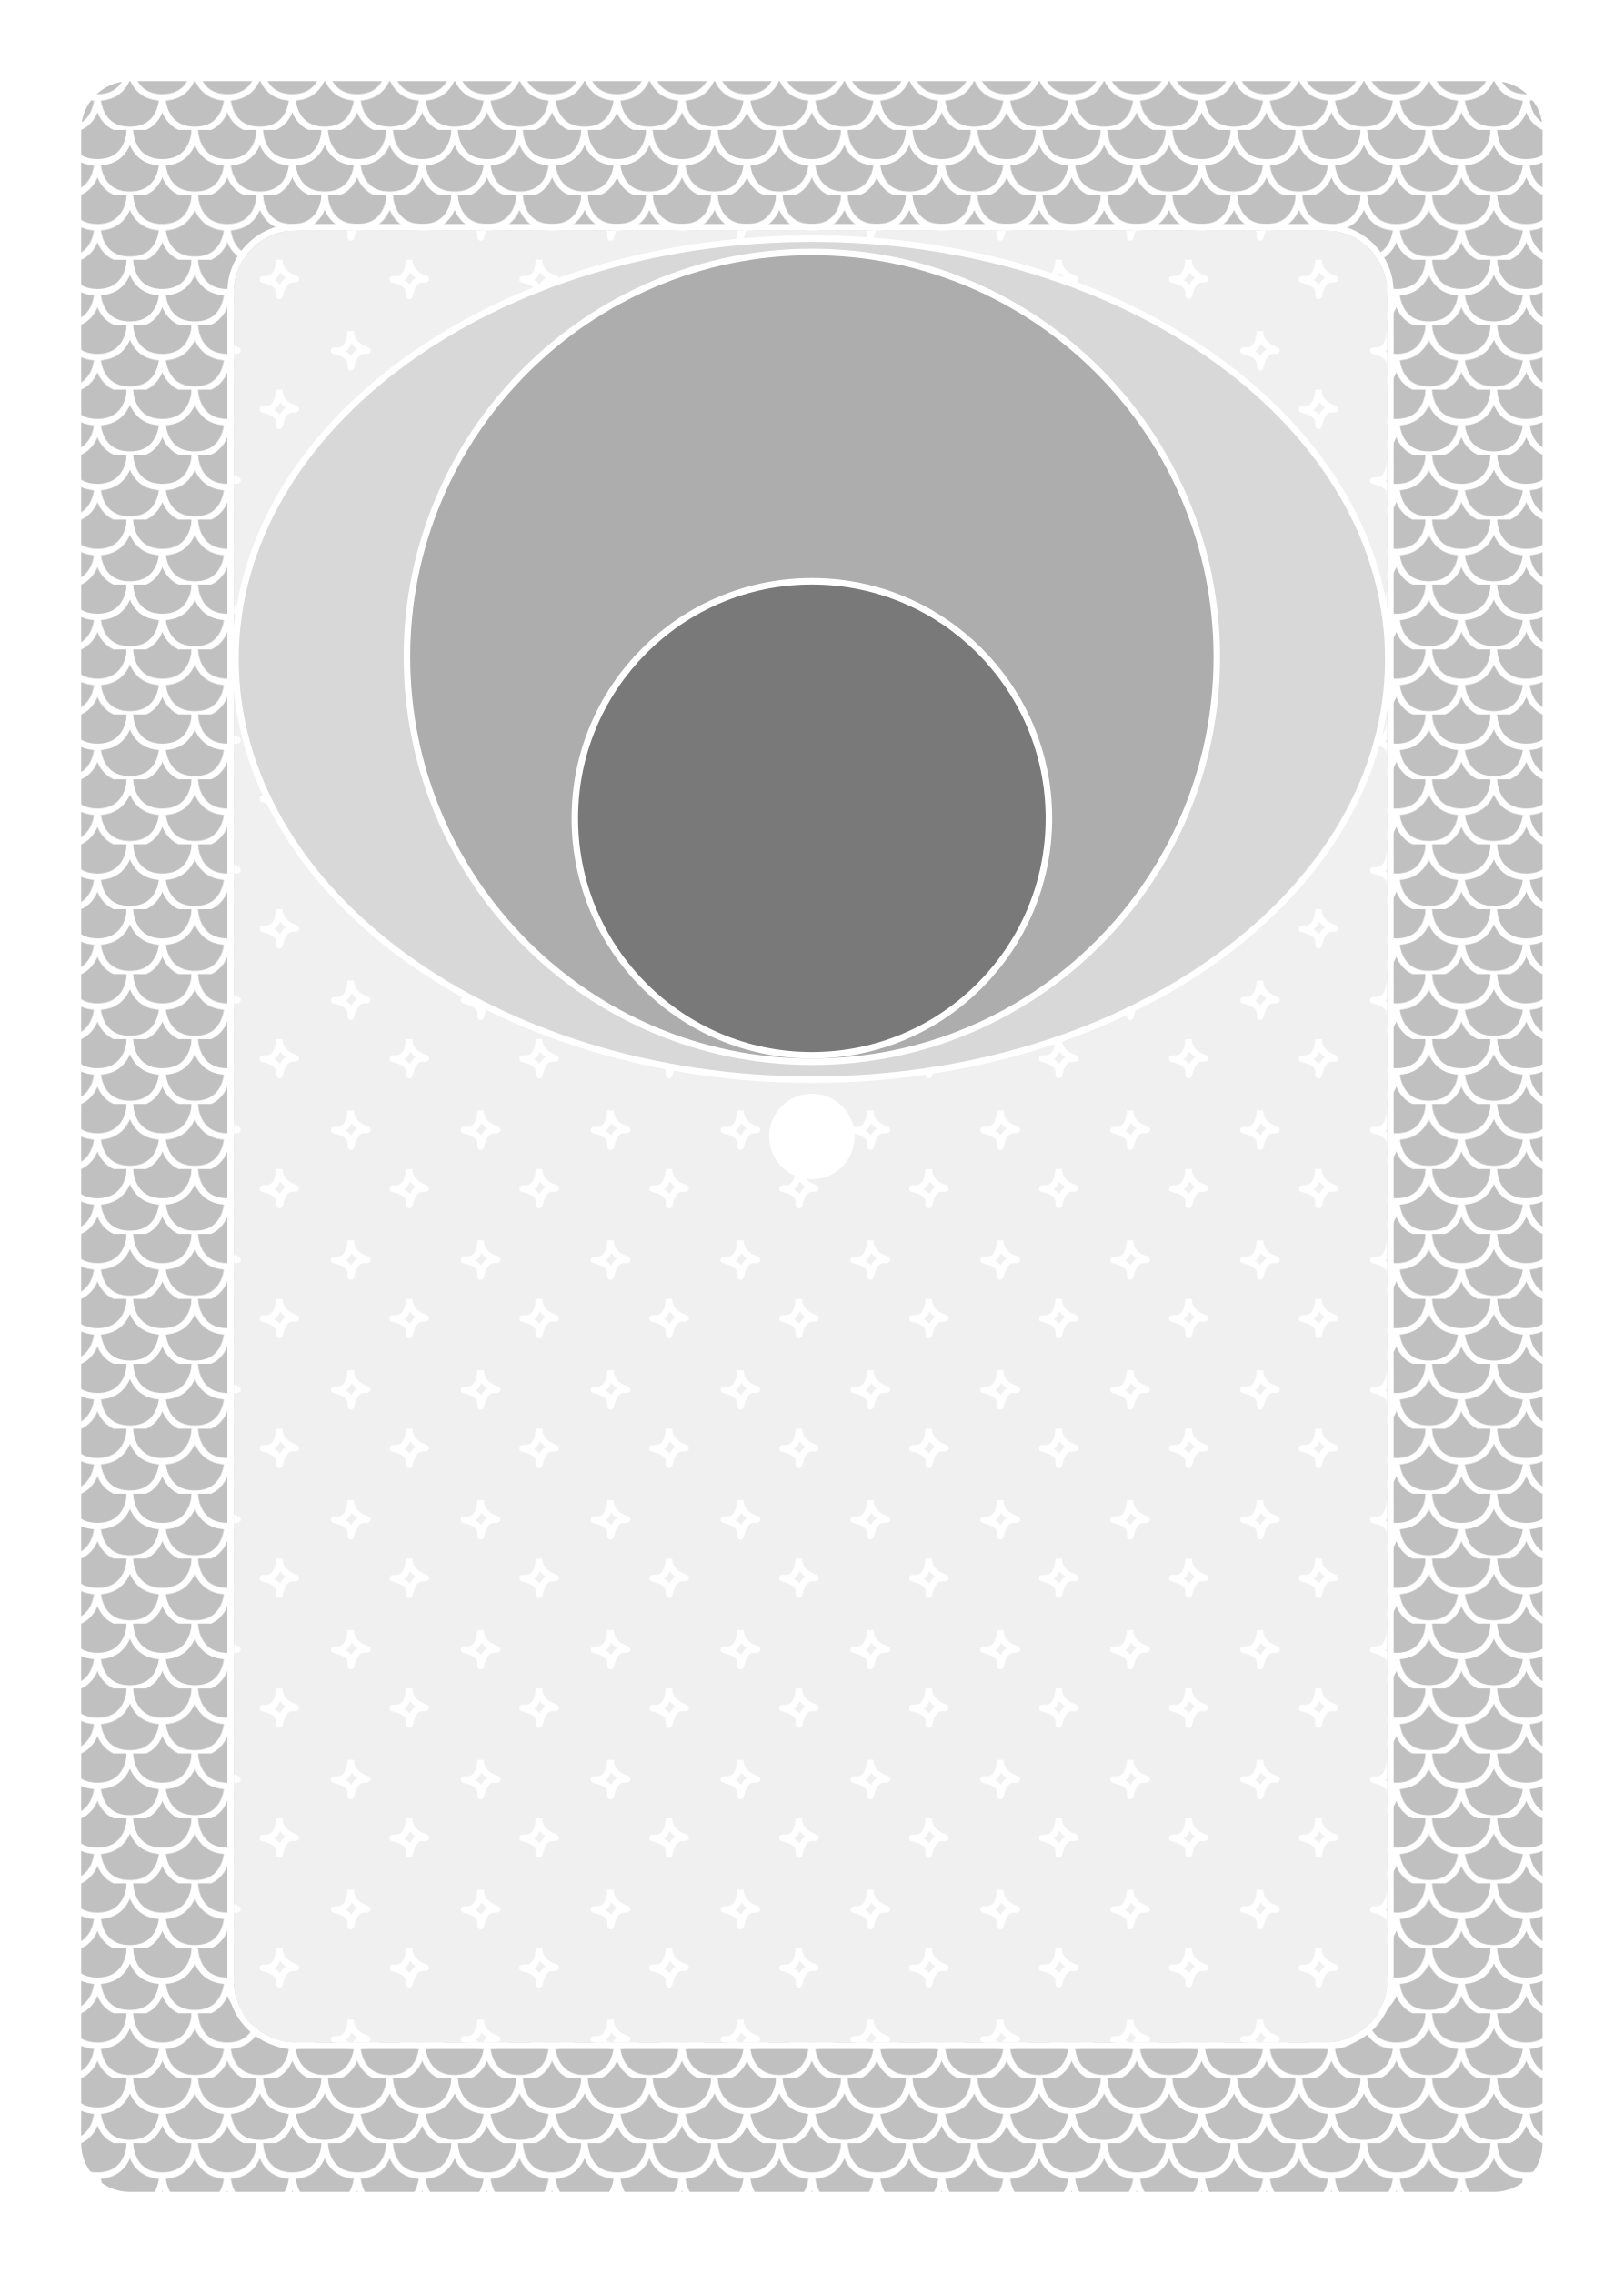
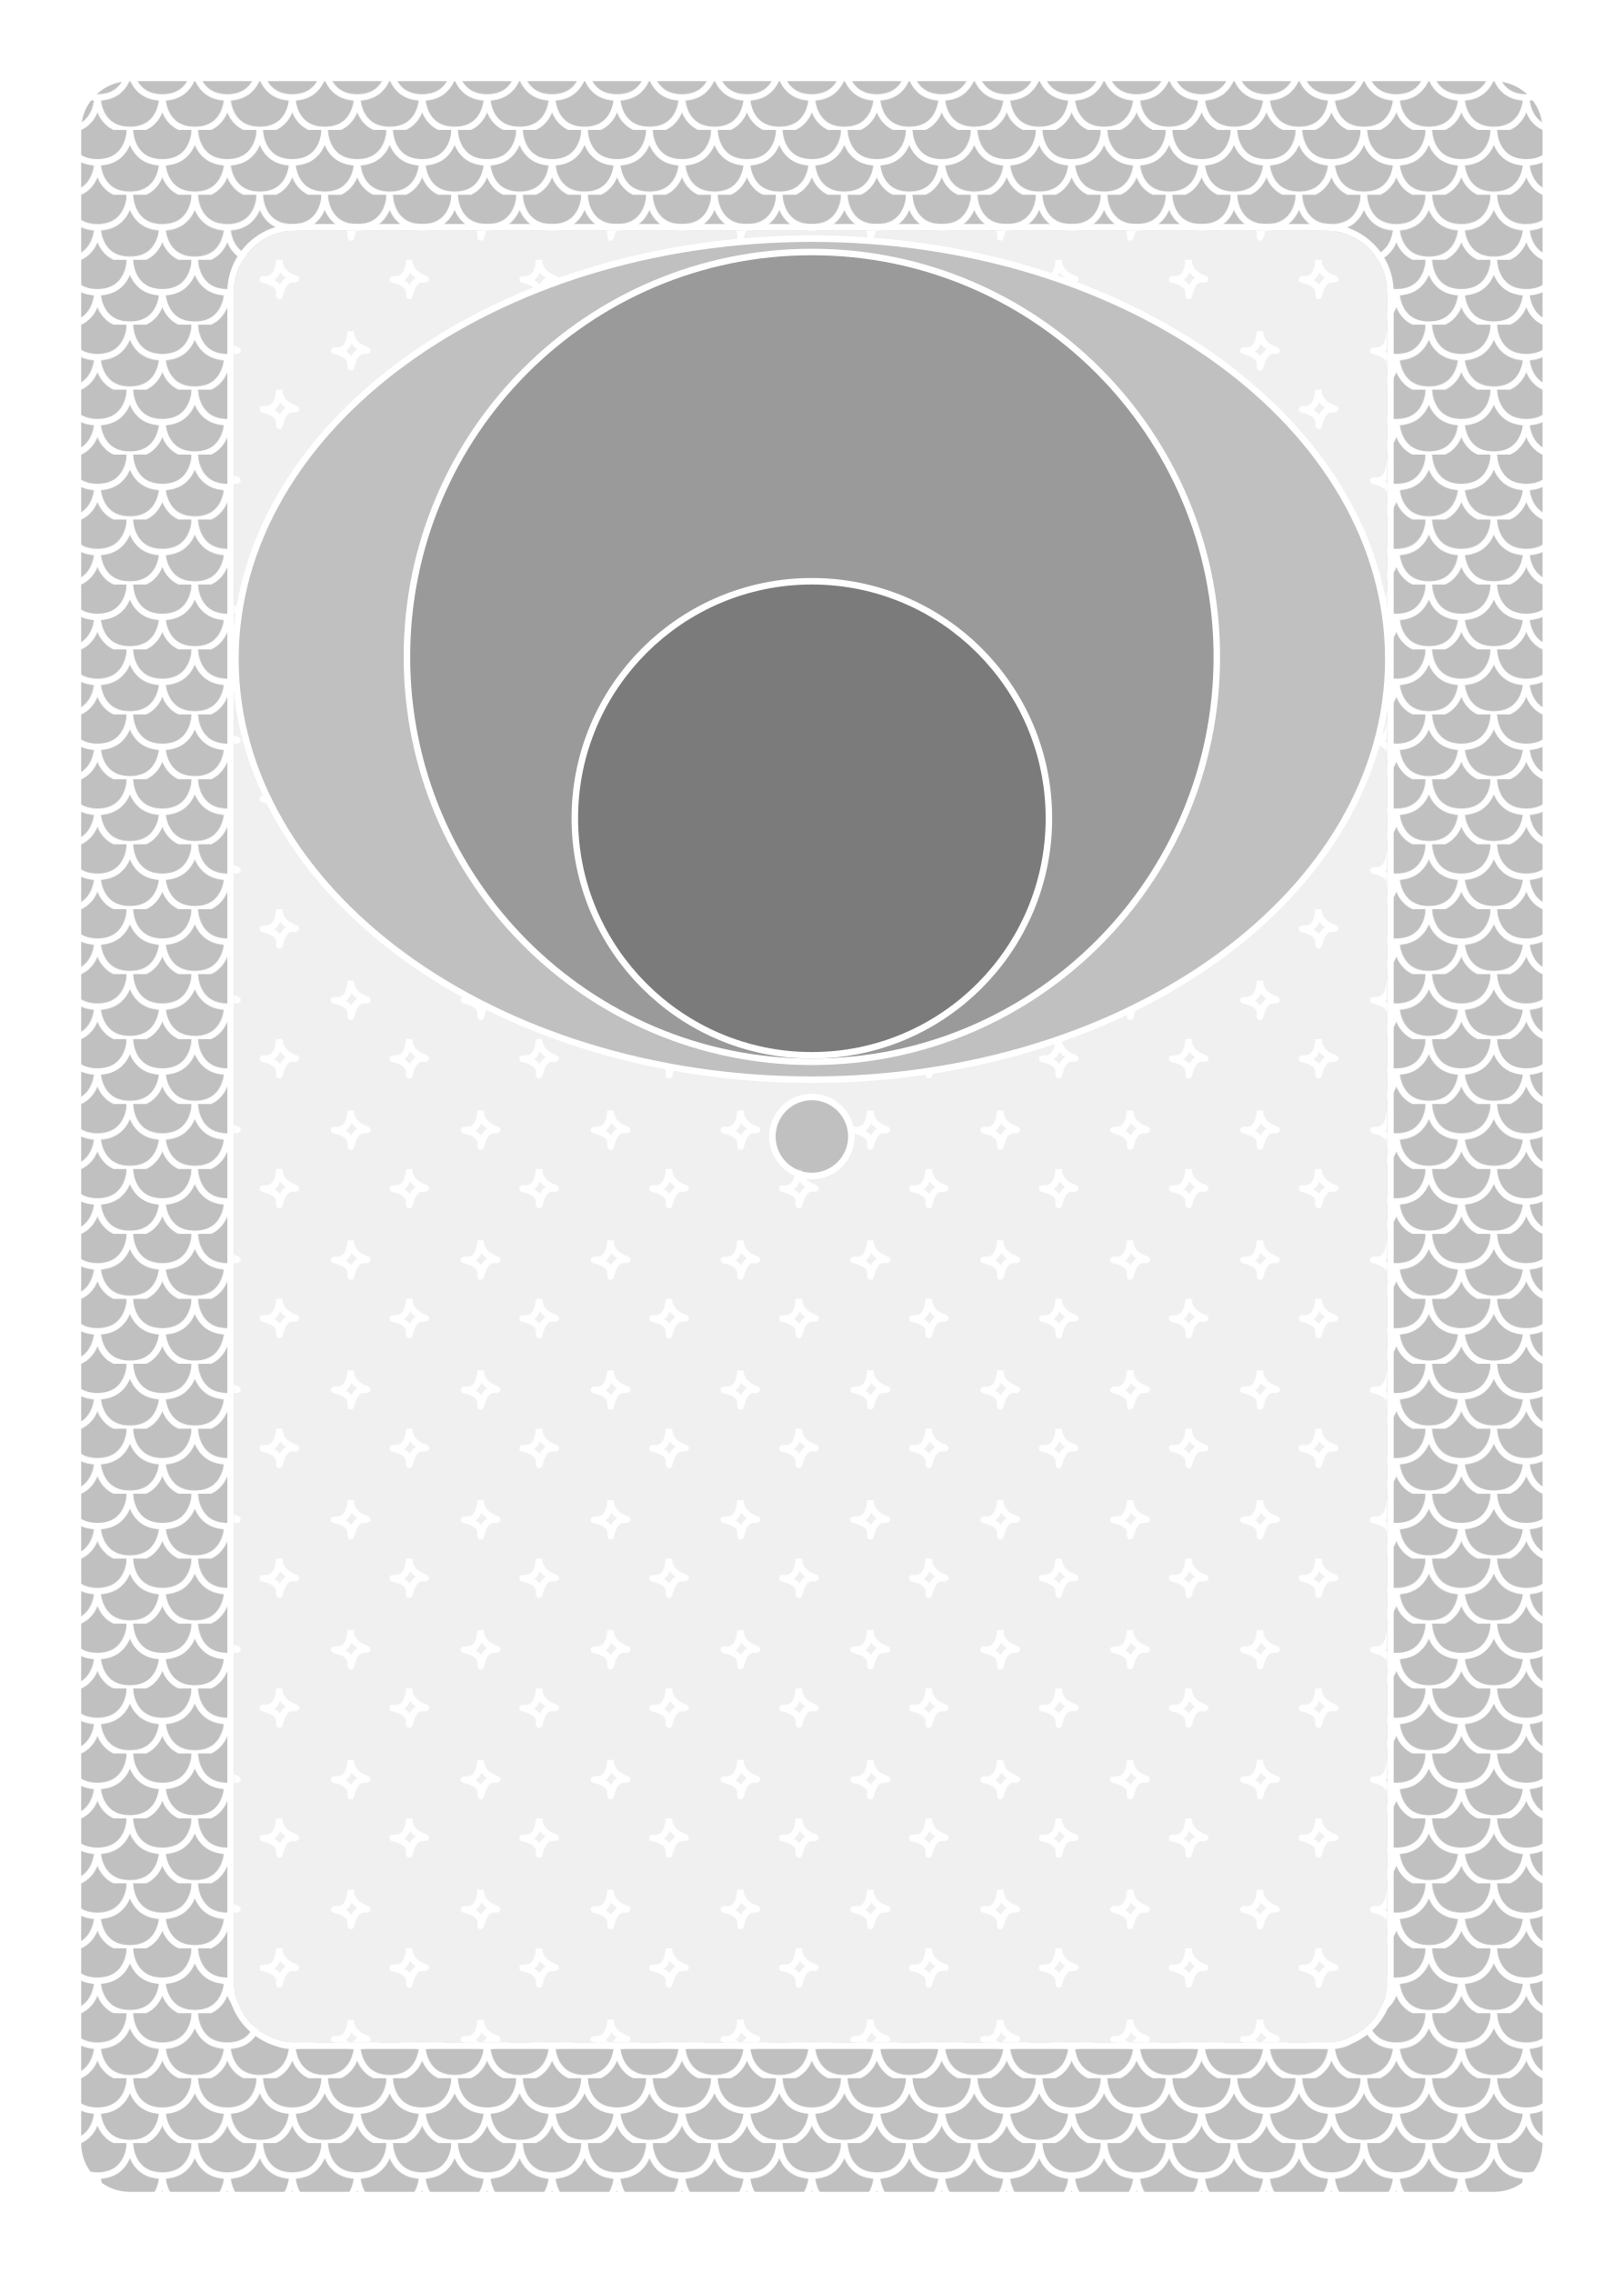
<svg xmlns="http://www.w3.org/2000/svg" width="250" height="350">
  <defs>
    <pattern id="scallop-pattern" patternUnits="userSpaceOnUse" stroke="white" width="10" height="10">
      <path id="scallop" stroke-width="1" fill="none" d="M 0 0 C 0 0, 0 5, 5 5 S 10 0, 10 0" />
      <use href="#scallop" x="10" y="0" />
      <use href="#scallop" x="-5" y="5" />
      <use href="#scallop" x="5" y="5" />
    </pattern>
    <pattern id="diamond-pattern" patternUnits="userSpaceOnUse" stroke="white" width="20" height="20">
      <path id="diamond" stroke-width="1" fill="none" d="M 3 0 C 3 0, 3 3, 1 3                     S 3 3, 3 5                     S 3 3, 5 3                     S 3 3, 3 0 Z" />
      <use href="#diamond" x="11" y="11" />
    </pattern>
    <rect id="innerBox" stroke="white" width="71.43%" height="80%" x="35.5" y="35" rx="10" ry="10" />
    <g id="outer">
      <rect fill="white" width="100%" height="100%" />
      <use href="#innerBox" fill="black" />
    </g>
    <ellipse id="innerEllipse" stroke="white" rx="35.5%" ry="18.5%" cx="50%" cy="29%" />
    <g id="inner">
      <use href="#innerBox" fill="white" />
      <use href="#innerEllipse" fill="black" />
      <use href="#innerEllipse" fill="black" transform-origin="center" transform="rotate(180)" />
    </g>
-     <g id="circles" fill="black">
-       <use href="#innerEllipse" fill-opacity="0.1" />
-       <circle r="20.5%" cx="50%" cy="28.90%" fill-opacity="0.2" />
-       <circle r="12%" cx="50%" cy="36%" fill-opacity="0.3" />
+     <g id="circles" fill="black" fill-opacity="0.2">
+       <use href="#innerEllipse" />
+       <circle r="20.5%" cx="50%" cy="28.90%" />
+       <circle r="12%" cx="50%" cy="36%" />
+       <circle r="2%" cx="50%" cy="50%" />
    </g>
    <mask id="mask_outer" maskUnits="userSpaceOnUse">
      <rect width="100%" height="100%" />
      <use href="#outer" />
    </mask>
    <mask id="mask_inner" maskUnits="userSpaceOnUse">
      <rect width="100%" height="100%" />
      <use href="#inner" />
    </mask>
  </defs>
  <rect width="100%" height="100%" mask="url(#mask_inner)" fill="url(#diamond-pattern)" />
  <rect width="100%" height="100%" mask="url(#mask_outer)" fill="black" fill-opacity="0.2" />
  <rect width="100%" height="100%" mask="url(#mask_outer)" fill="url(#scallop-pattern)" />
  <g stroke="white" stroke-linecap="round" stroke-width="1" fill="none">
    <use href="#innerBox" />
    <rect width="100%" height="100%" stroke-width="25" rx="20" ry="20" />
-     <circle r="2%" cx="50%" cy="50%" fill="white" />
    <use href="#circles" />
    <use href="#circles" transform-origin="center" transform="rotate(180)" />
  </g>
</svg>
